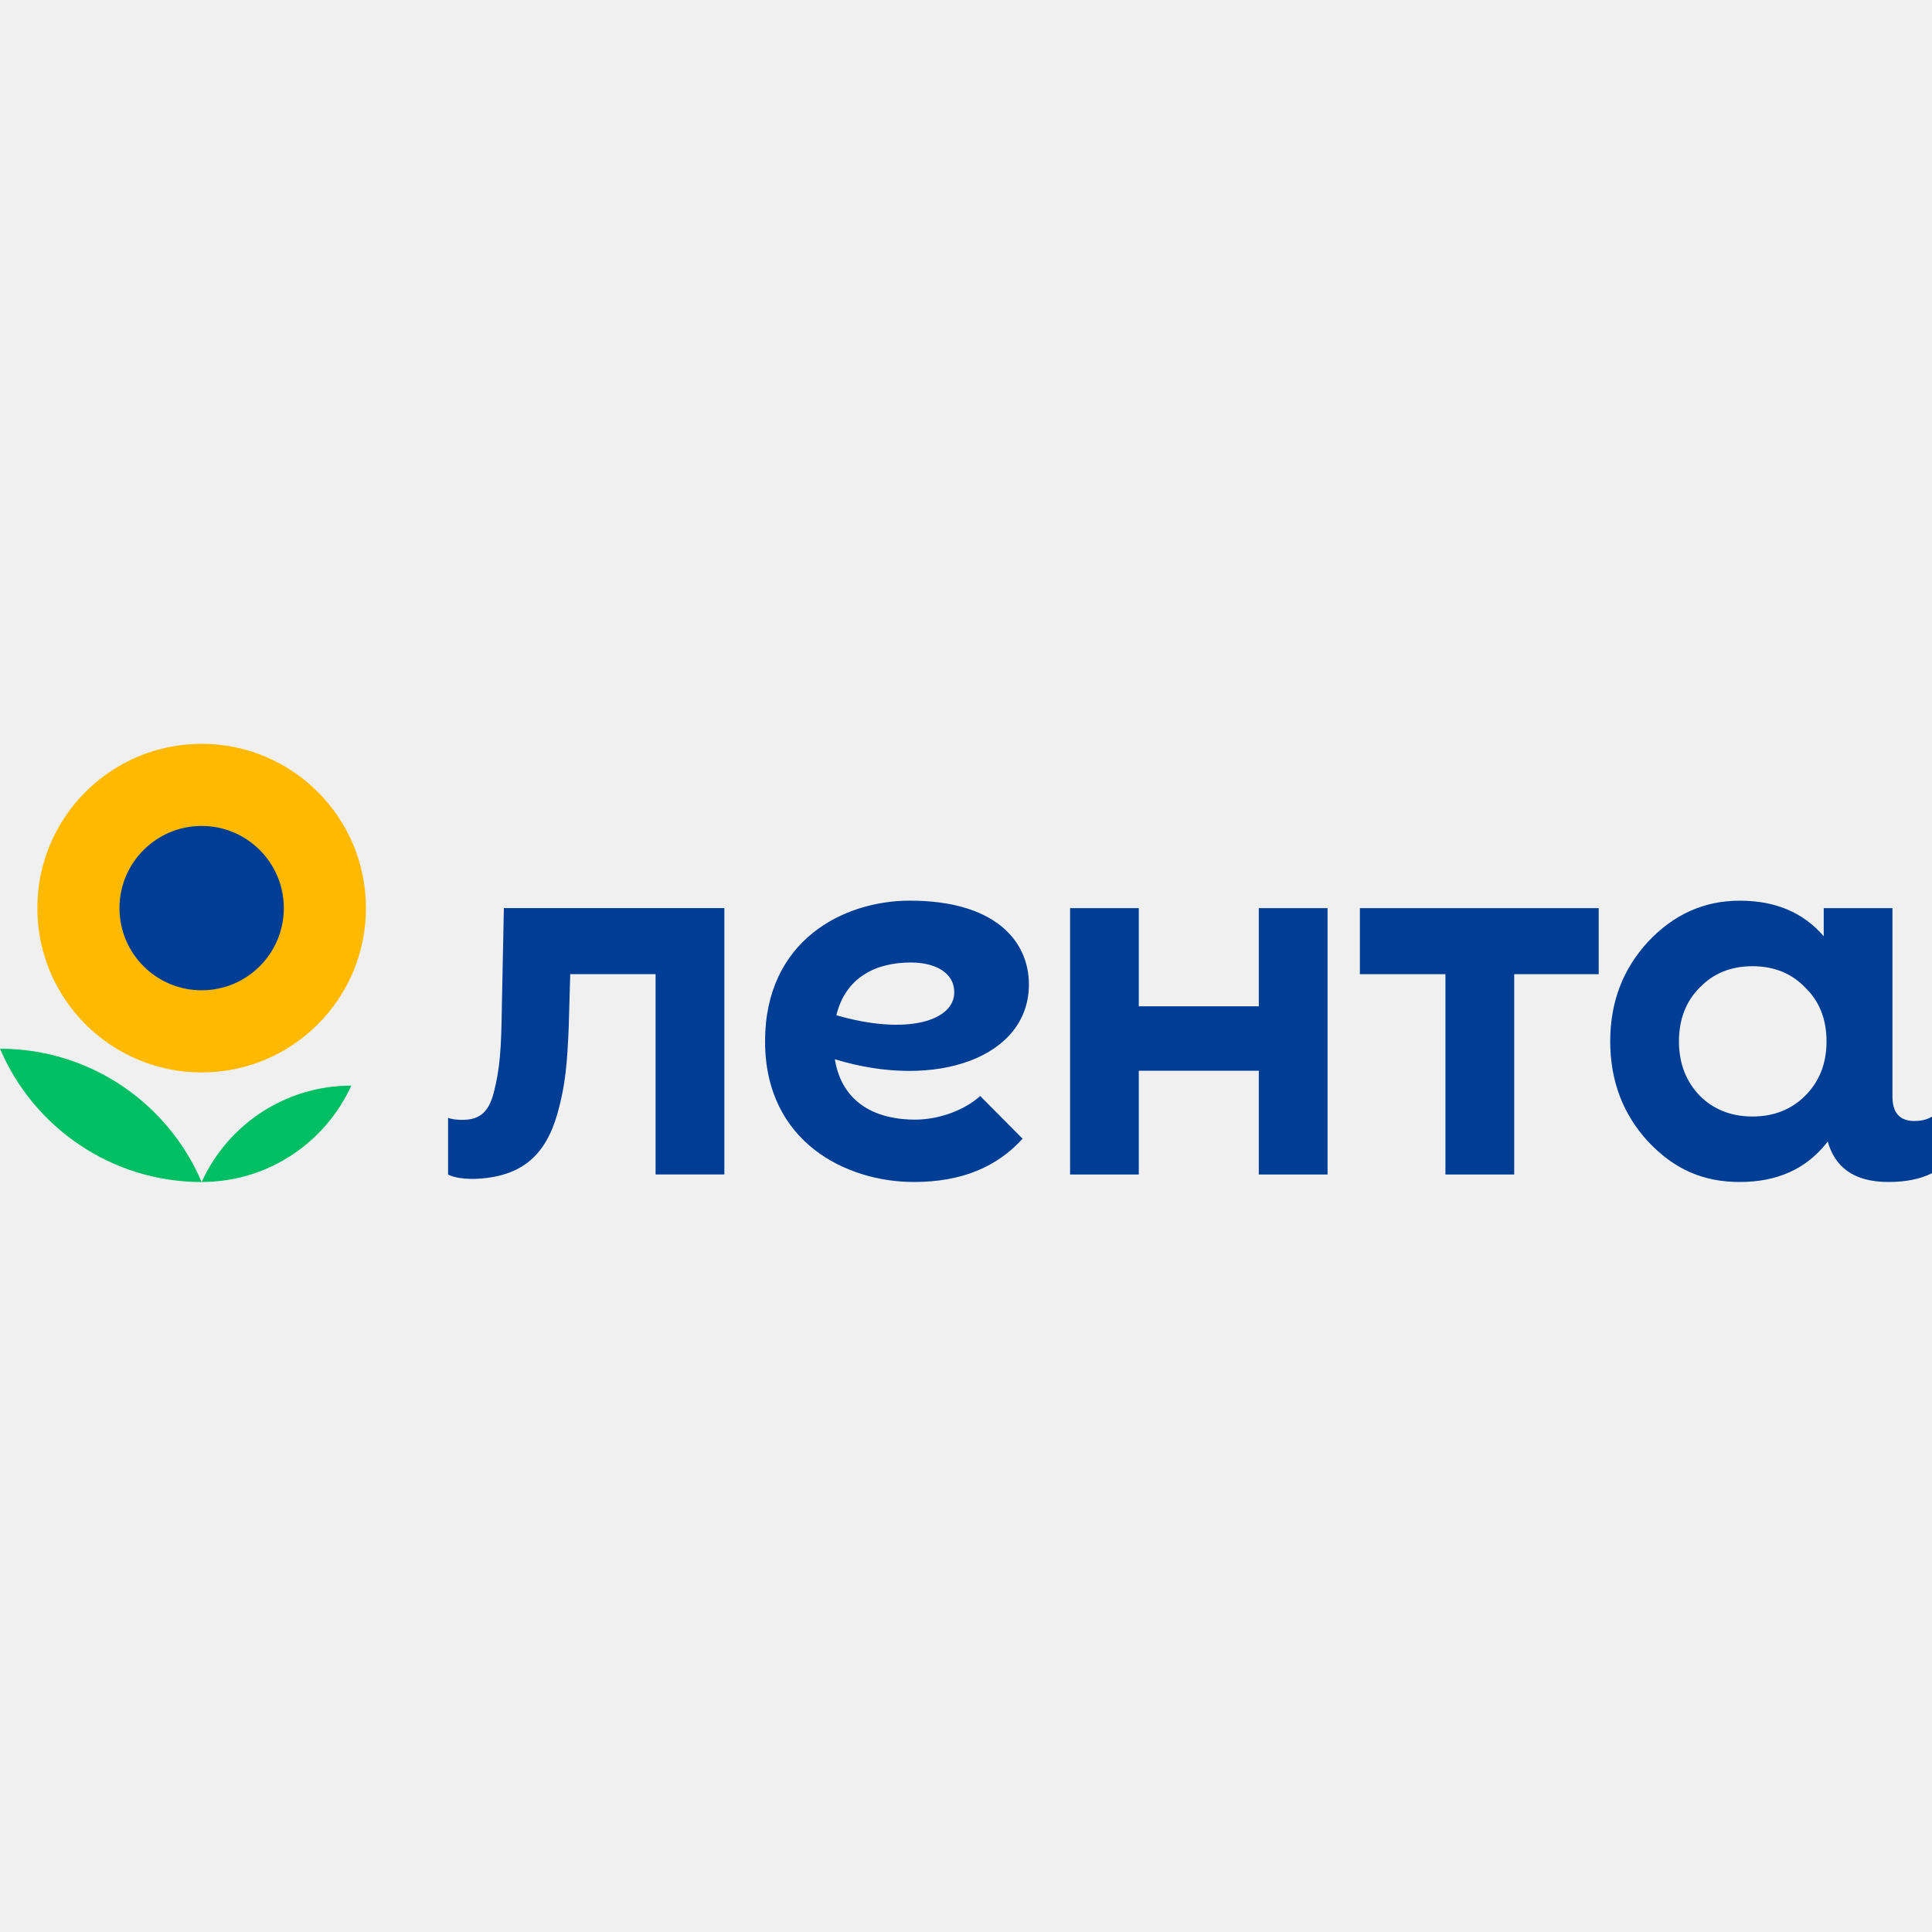
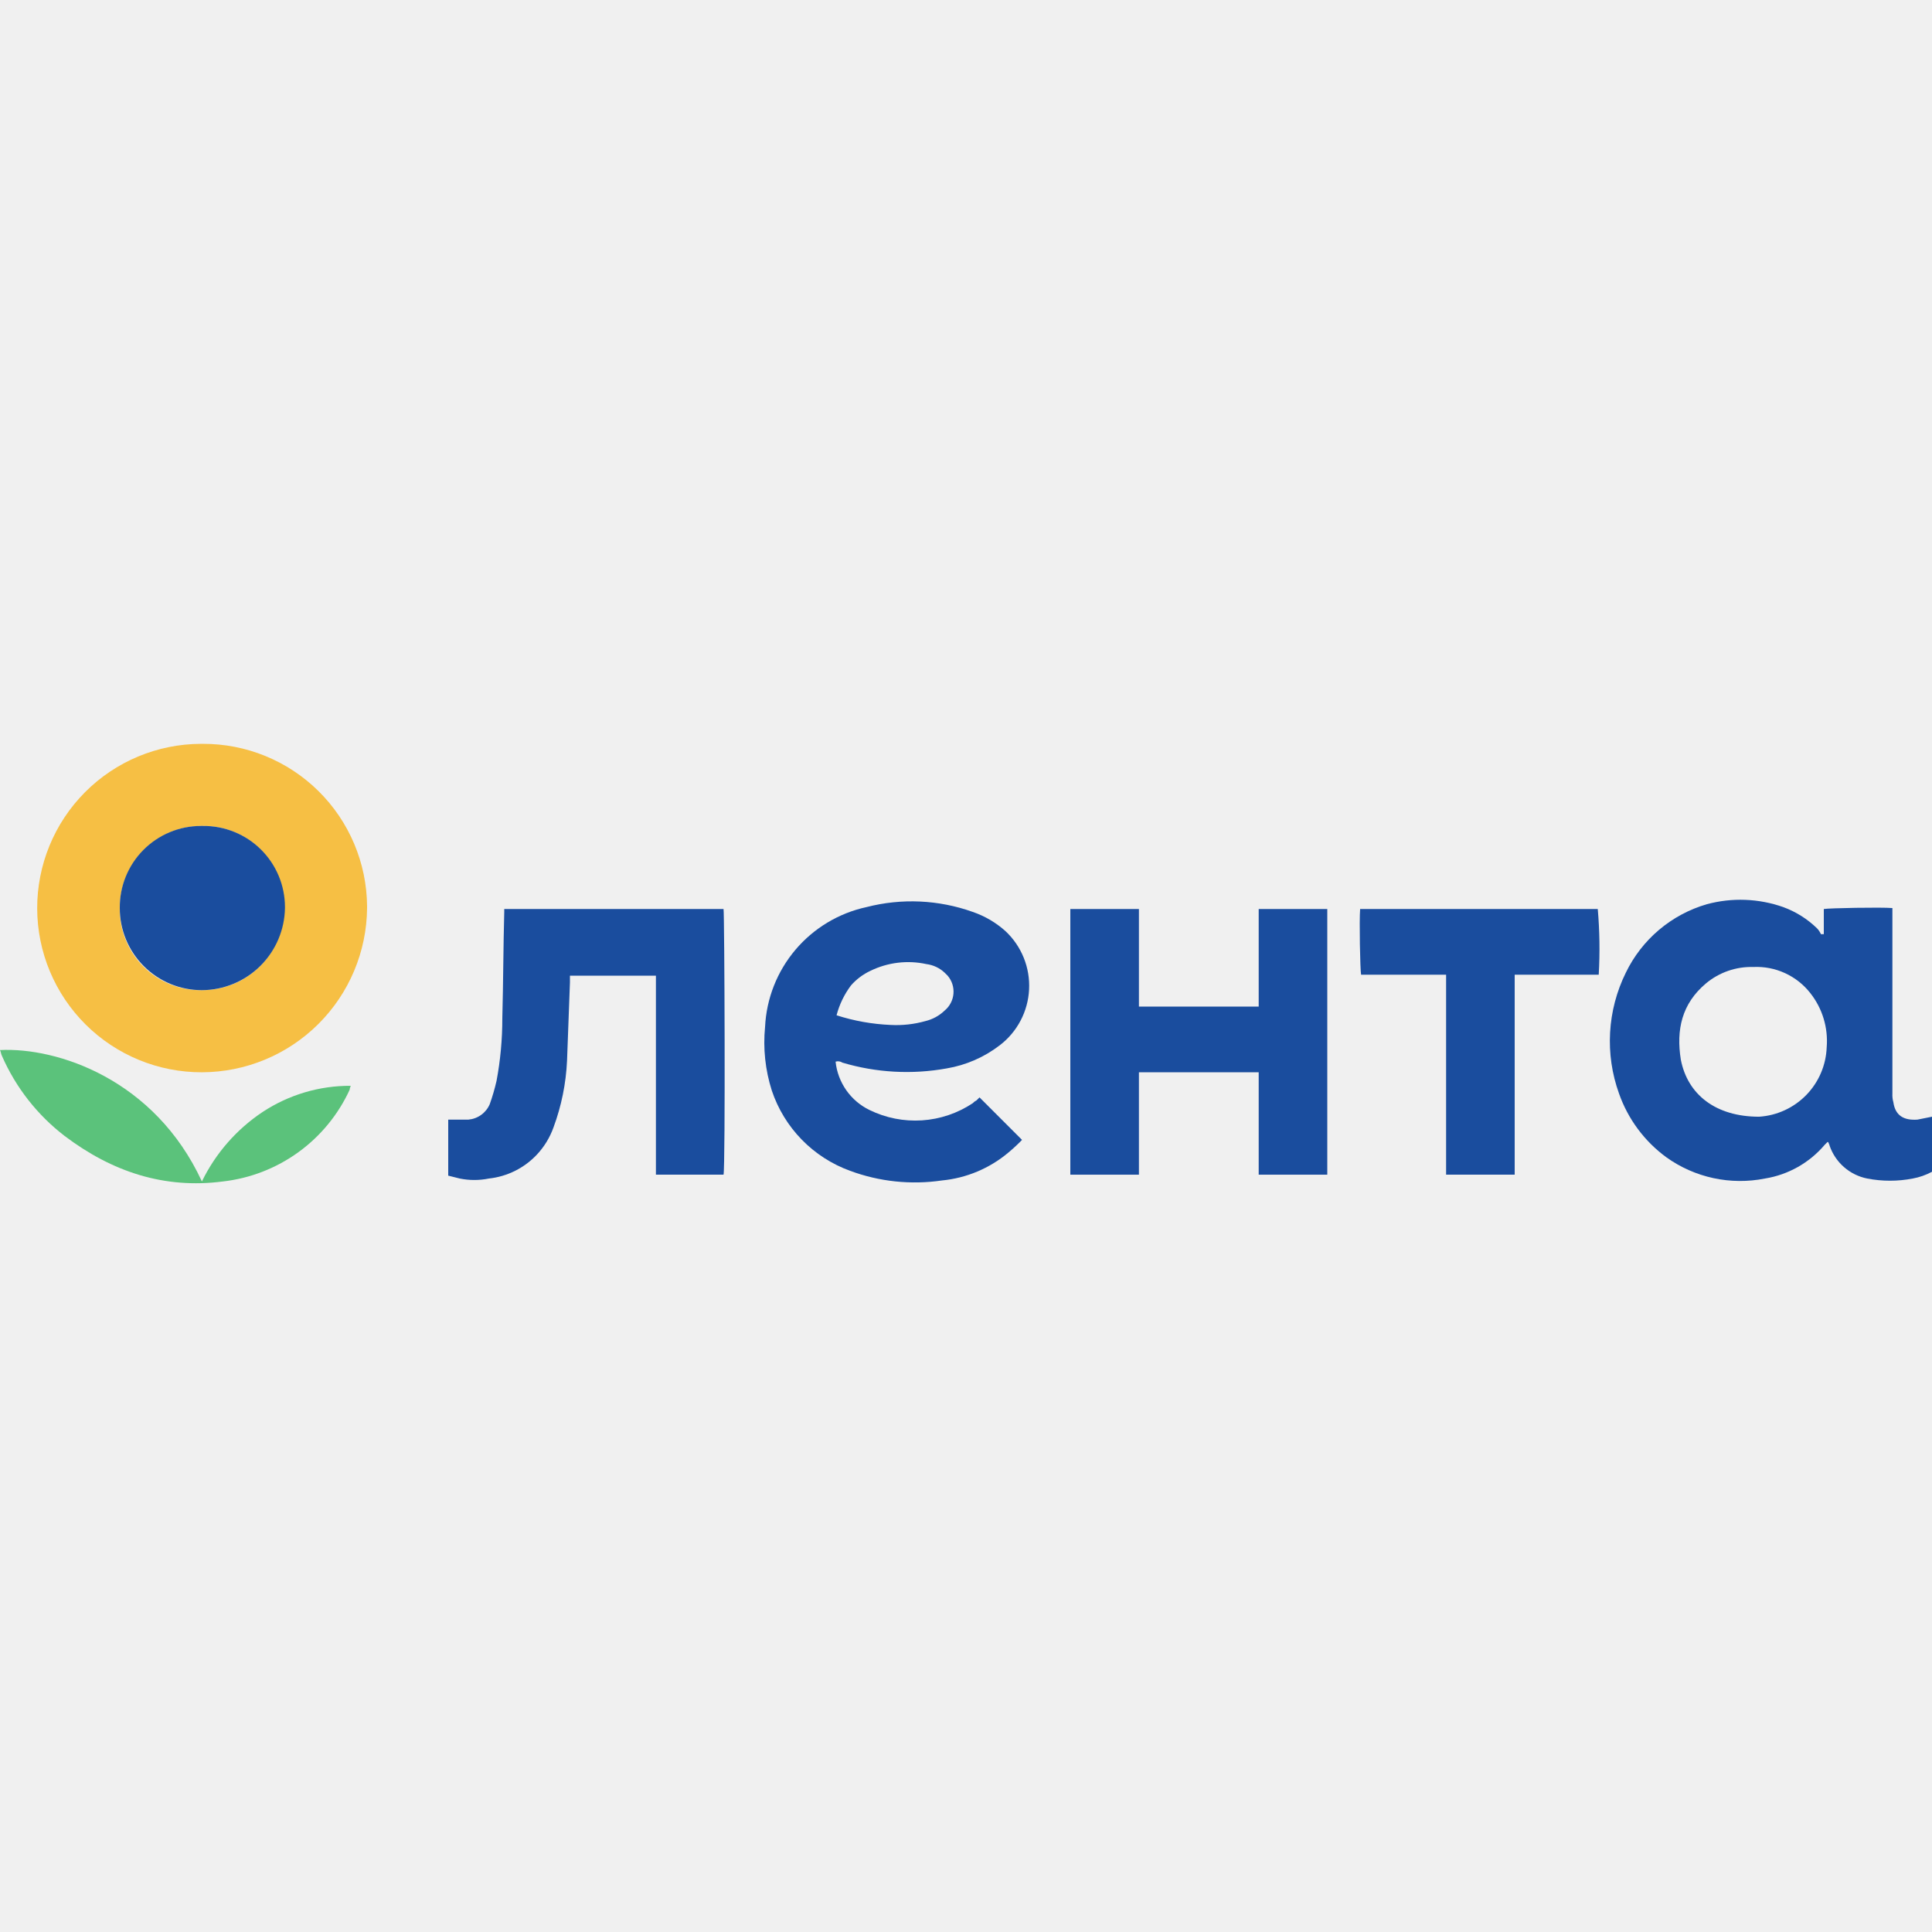
<svg xmlns="http://www.w3.org/2000/svg" width="200" height="200" viewBox="0 0 200 200" fill="none">
-   <g clip-path="url(#clip0_6463_298)">
-     <path d="M0 108.563C3.455 116.675 11.498 122.364 20.875 122.364C17.42 114.251 9.372 108.563 0 108.563Z" fill="#00BE63" />
-     <path d="M37.883 94.009C37.883 103.403 30.268 111.017 20.875 111.017C11.48 111.017 3.866 103.403 3.866 94.009C3.866 84.615 11.48 77 20.875 77C30.268 77 37.883 84.615 37.883 94.009Z" fill="#FFB900" />
-     <path d="M20.875 122.359C27.762 122.359 33.688 118.268 36.368 112.381C29.48 112.381 23.554 116.472 20.875 122.359Z" fill="#00BE63" />
-     <path d="M29.381 94.009C29.381 98.706 25.571 102.515 20.875 102.515C16.177 102.515 12.368 98.706 12.368 94.009C12.368 89.312 16.177 85.502 20.875 85.502C25.571 85.502 29.381 89.307 29.381 94.009Z" fill="#003D95" />
-     <path d="M98.784 102.732C98.784 100.593 96.667 99.636 94.294 99.636C90.671 99.636 87.537 101.165 86.58 105.1C93.961 107.229 98.784 105.641 98.784 102.732ZM86.424 109.658C87.191 114.368 90.922 115.905 94.71 115.905C97.216 115.905 99.849 114.926 101.468 113.459L105.857 117.874C103.238 120.779 99.589 122.359 94.602 122.359C87.619 122.359 79.199 118.238 79.199 107.797C79.199 97.355 87.307 93.234 94.195 93.234C102.905 93.234 106.511 97.325 106.511 101.913C106.511 109.416 96.978 112.879 86.424 109.654M52.16 94.009L51.948 104.368C51.896 108.563 51.745 110.632 51.139 113.009C50.584 115.281 49.52 115.926 47.853 115.926C47.299 115.926 46.792 115.874 46.385 115.723V121.584C46.939 121.887 47.853 122.039 49.065 122.039C54.069 121.887 56.493 119.528 57.706 115.281C58.563 112.251 58.714 109.926 58.87 106.437L59.03 100.844H67.866V121.58H74.983V94.004H52.16V94.009ZM189.082 107.801C189.082 105.541 188.364 103.667 186.874 102.229C185.442 100.74 183.619 100.022 181.416 100.022C179.212 100.022 177.39 100.74 175.957 102.229C174.524 103.662 173.805 105.541 173.805 107.801C173.805 110.061 174.524 111.935 175.957 113.429C177.39 114.861 179.212 115.58 181.416 115.58C183.619 115.58 185.442 114.861 186.874 113.429C188.364 111.939 189.082 110.065 189.082 107.801ZM200 115.589V121.45C198.788 122.056 197.273 122.359 195.502 122.359C191.805 122.359 189.944 120.749 189.199 118.16L189.082 118.333C186.931 121.035 183.952 122.359 180.091 122.359C176.229 122.359 173.251 120.983 170.606 118.169C168.013 115.355 166.688 111.883 166.688 107.801C166.688 103.719 168.013 100.299 170.606 97.485C173.255 94.671 176.398 93.238 180.091 93.238C183.784 93.238 186.667 94.45 188.792 96.922V94.013H195.905V113.519C195.905 115.186 196.662 116.048 198.177 116.048C198.883 116.048 199.493 115.896 199.996 115.593M140.775 100.848H149.632V121.584H156.749V100.848H165.498V94.009H140.775V100.848ZM130.312 94.009H137.429V121.584H130.312V110.844H117.887V121.584H110.775V94.009H117.887V104.169H130.312V94.009Z" fill="#003D95" />
+   <g clip-path="url(#clip0_76_6)">
+     <path d="M20.9 111.002C16.391 111.015 12.062 109.236 8.865 106.058C5.667 102.879 3.863 98.56 3.85 94.052C3.837 89.543 5.615 85.214 8.794 82.016C11.973 78.819 16.291 77.015 20.8 77.002H21C25.479 76.986 29.782 78.744 32.968 81.892C36.154 85.041 37.963 89.323 38 93.802V94.002C37.963 98.516 36.147 102.834 32.945 106.017C29.743 109.2 25.415 110.991 20.9 111.002ZM20.9 102.502C23.14 102.51 25.291 101.63 26.884 100.056C28.477 98.482 29.381 96.341 29.4 94.102V94.002C29.424 92.896 29.227 91.796 28.821 90.767C28.415 89.738 27.808 88.8 27.035 88.009C26.262 87.217 25.339 86.588 24.32 86.157C23.301 85.727 22.206 85.504 21.1 85.502H21C19.883 85.487 18.775 85.693 17.738 86.108C16.701 86.522 15.756 87.137 14.957 87.917C14.158 88.698 13.521 89.628 13.082 90.655C12.644 91.682 12.412 92.785 12.4 93.902V94.102C12.393 95.215 12.609 96.319 13.035 97.347C13.461 98.376 14.088 99.309 14.88 100.092C15.672 100.875 16.613 101.491 17.647 101.905C18.681 102.319 19.787 102.522 20.9 102.502Z" fill="#F6BF44" />
+     <path d="M188.8 96.702V94.102C189.3 94.002 194.8 93.902 195.9 94.002V113.202C195.884 113.505 195.918 113.809 196 114.102C196.2 115.502 197.1 116.002 198.5 115.902L200 115.602V121.302C199.374 121.638 198.699 121.875 198 122.002C196.448 122.302 194.852 122.302 193.3 122.002C192.409 121.826 191.58 121.419 190.896 120.822C190.212 120.226 189.696 119.46 189.4 118.602C189.4 118.502 189.3 118.402 189.3 118.302L189.2 118.202L188.9 118.502C187.317 120.371 185.118 121.613 182.7 122.002C180.94 122.352 179.126 122.338 177.372 121.959C175.617 121.581 173.959 120.847 172.5 119.802C170.237 118.147 168.529 115.846 167.6 113.202C166.87 111.178 166.556 109.028 166.677 106.88C166.797 104.733 167.349 102.631 168.3 100.702C169.123 98.995 170.296 97.48 171.744 96.257C173.191 95.034 174.88 94.129 176.7 93.602C179.303 92.901 182.058 93.005 184.6 93.902C185.909 94.38 187.102 95.13 188.1 96.102C188.267 96.277 188.402 96.48 188.5 96.702H188.8ZM182.1 115.602C183.952 115.484 185.694 114.682 186.988 113.351C188.281 112.02 189.034 110.256 189.1 108.402C189.261 106.387 188.654 104.387 187.4 102.802C186.704 101.913 185.804 101.205 184.778 100.735C183.752 100.265 182.628 100.048 181.5 100.102C179.714 100.052 177.972 100.657 176.6 101.802C174.1 103.902 173.5 106.602 174 109.702C174.7 113.302 177.6 115.602 182.1 115.602Z" fill="#1A4D9E" />
+     <path d="M86.5 109.902C86.611 110.964 86.991 111.98 87.603 112.855C88.215 113.729 89.04 114.434 90 114.902C91.689 115.731 93.566 116.102 95.443 115.98C97.321 115.857 99.133 115.244 100.7 114.202C100.814 114.078 100.95 113.977 101.1 113.902L101.4 113.602L105.8 118.002C105.357 118.46 104.89 118.894 104.4 119.302C102.449 120.948 100.041 121.959 97.5 122.202C94.3 122.67 91.033 122.326 88 121.202C86.112 120.517 84.403 119.415 83.001 117.978C81.598 116.541 80.538 114.806 79.9 112.902C79.219 110.773 78.981 108.526 79.2 106.302C79.34 103.367 80.446 100.561 82.344 98.319C84.243 96.077 86.829 94.524 89.7 93.902C93.334 92.965 97.166 93.139 100.7 94.402C101.957 94.832 103.113 95.512 104.1 96.402C104.919 97.172 105.56 98.111 105.98 99.154C106.4 100.196 106.587 101.318 106.53 102.441C106.473 103.563 106.173 104.66 105.649 105.655C105.126 106.65 104.393 107.519 103.5 108.202C101.891 109.441 100.003 110.265 98 110.602C94.403 111.252 90.703 111.047 87.2 110.002C87.098 109.934 86.983 109.89 86.861 109.872C86.74 109.855 86.617 109.865 86.5 109.902ZM86.6 105.102C88.413 105.685 90.297 106.021 92.2 106.102C93.414 106.167 94.63 106.032 95.8 105.702C96.553 105.521 97.244 105.141 97.8 104.602C98.058 104.386 98.27 104.122 98.425 103.823C98.58 103.525 98.674 103.199 98.702 102.864C98.73 102.53 98.691 102.193 98.588 101.873C98.484 101.553 98.319 101.257 98.1 101.002L97.8 100.702C97.278 100.207 96.613 99.892 95.9 99.802C93.943 99.376 91.9 99.623 90.1 100.502C89.338 100.86 88.657 101.371 88.1 102.002C87.403 102.928 86.894 103.981 86.6 105.102Z" fill="#1A4D9E" />
+     <path d="M110.8 121.602V94.102H117.9V104.202H130.3V94.102H137.4V121.602H130.3V111.002H117.9V121.602H110.8Z" fill="#1A4D9E" />
+     <path d="M46.4 121.702V115.902H48.5C48.977 115.859 49.434 115.687 49.821 115.405C50.208 115.124 50.512 114.742 50.7 114.302C50.979 113.516 51.213 112.714 51.4 111.902C51.803 109.758 52.003 107.582 52 105.402C52.1 101.702 52.1 98.002 52.2 94.402V94.102H74.9C75 94.502 75.1 120.702 74.9 121.602H67.9V101.002H59V101.702L58.7 109.802C58.592 112.16 58.12 114.487 57.3 116.702C56.93 117.741 56.351 118.694 55.6 119.502C54.288 120.909 52.513 121.797 50.6 122.002C49.61 122.202 48.59 122.202 47.6 122.002L46.4 121.702Z" fill="#1A4D9E" />
+     <path d="M165.5 100.902H156.8V121.602H149.7V100.902H140.9C140.8 100.402 140.7 95.302 140.8 94.102H165.4C165.596 96.363 165.63 98.635 165.5 100.902Z" fill="#1A4D9E" />
+     <path d="M36.3 112.402C36.3 112.502 36.2 112.602 36.2 112.802C35.018 115.378 33.191 117.606 30.896 119.27C28.602 120.934 25.916 121.978 23.1 122.302C17 123.102 11.6 121.302 6.7 117.602C3.867 115.428 1.631 112.573 0.2 109.302C0.1 109.102 0.1 108.902 0 108.702C5.9 108.402 16 111.702 20.9 122.302C22.322 119.384 24.497 116.898 27.2 115.102C29.902 113.326 33.067 112.387 36.3 112.402Z" fill="#5BC27B" />
+     <path d="M20.9 102.501C19.783 102.503 18.677 102.284 17.646 101.857C16.614 101.43 15.676 100.804 14.887 100.015C14.097 99.225 13.471 98.288 13.044 97.256C12.618 96.224 12.399 95.118 12.4 94.001C12.388 92.89 12.597 91.788 13.013 90.758C13.43 89.728 14.047 88.79 14.828 88C15.609 87.21 16.539 86.582 17.564 86.153C18.589 85.724 19.689 85.503 20.8 85.501H21C22.111 85.49 23.214 85.698 24.244 86.115C25.274 86.531 26.211 87.148 27.002 87.929C27.792 88.71 28.42 89.64 28.849 90.665C29.277 91.69 29.499 92.79 29.5 93.901V94.001C29.463 96.262 28.543 98.418 26.935 100.007C25.327 101.596 23.16 102.491 20.9 102.501Z" fill="#1A4D9E" />
  </g>
  <defs>
-     <clipPath id="clip0_6463_298">
-       <rect width="200" height="45.359" fill="white" transform="translate(0 77)" />
+     <clipPath id="clip0_76_6">
+       <rect width="200" height="45.493" fill="white" transform="translate(0 77)" />
    </clipPath>
  </defs>
</svg>
